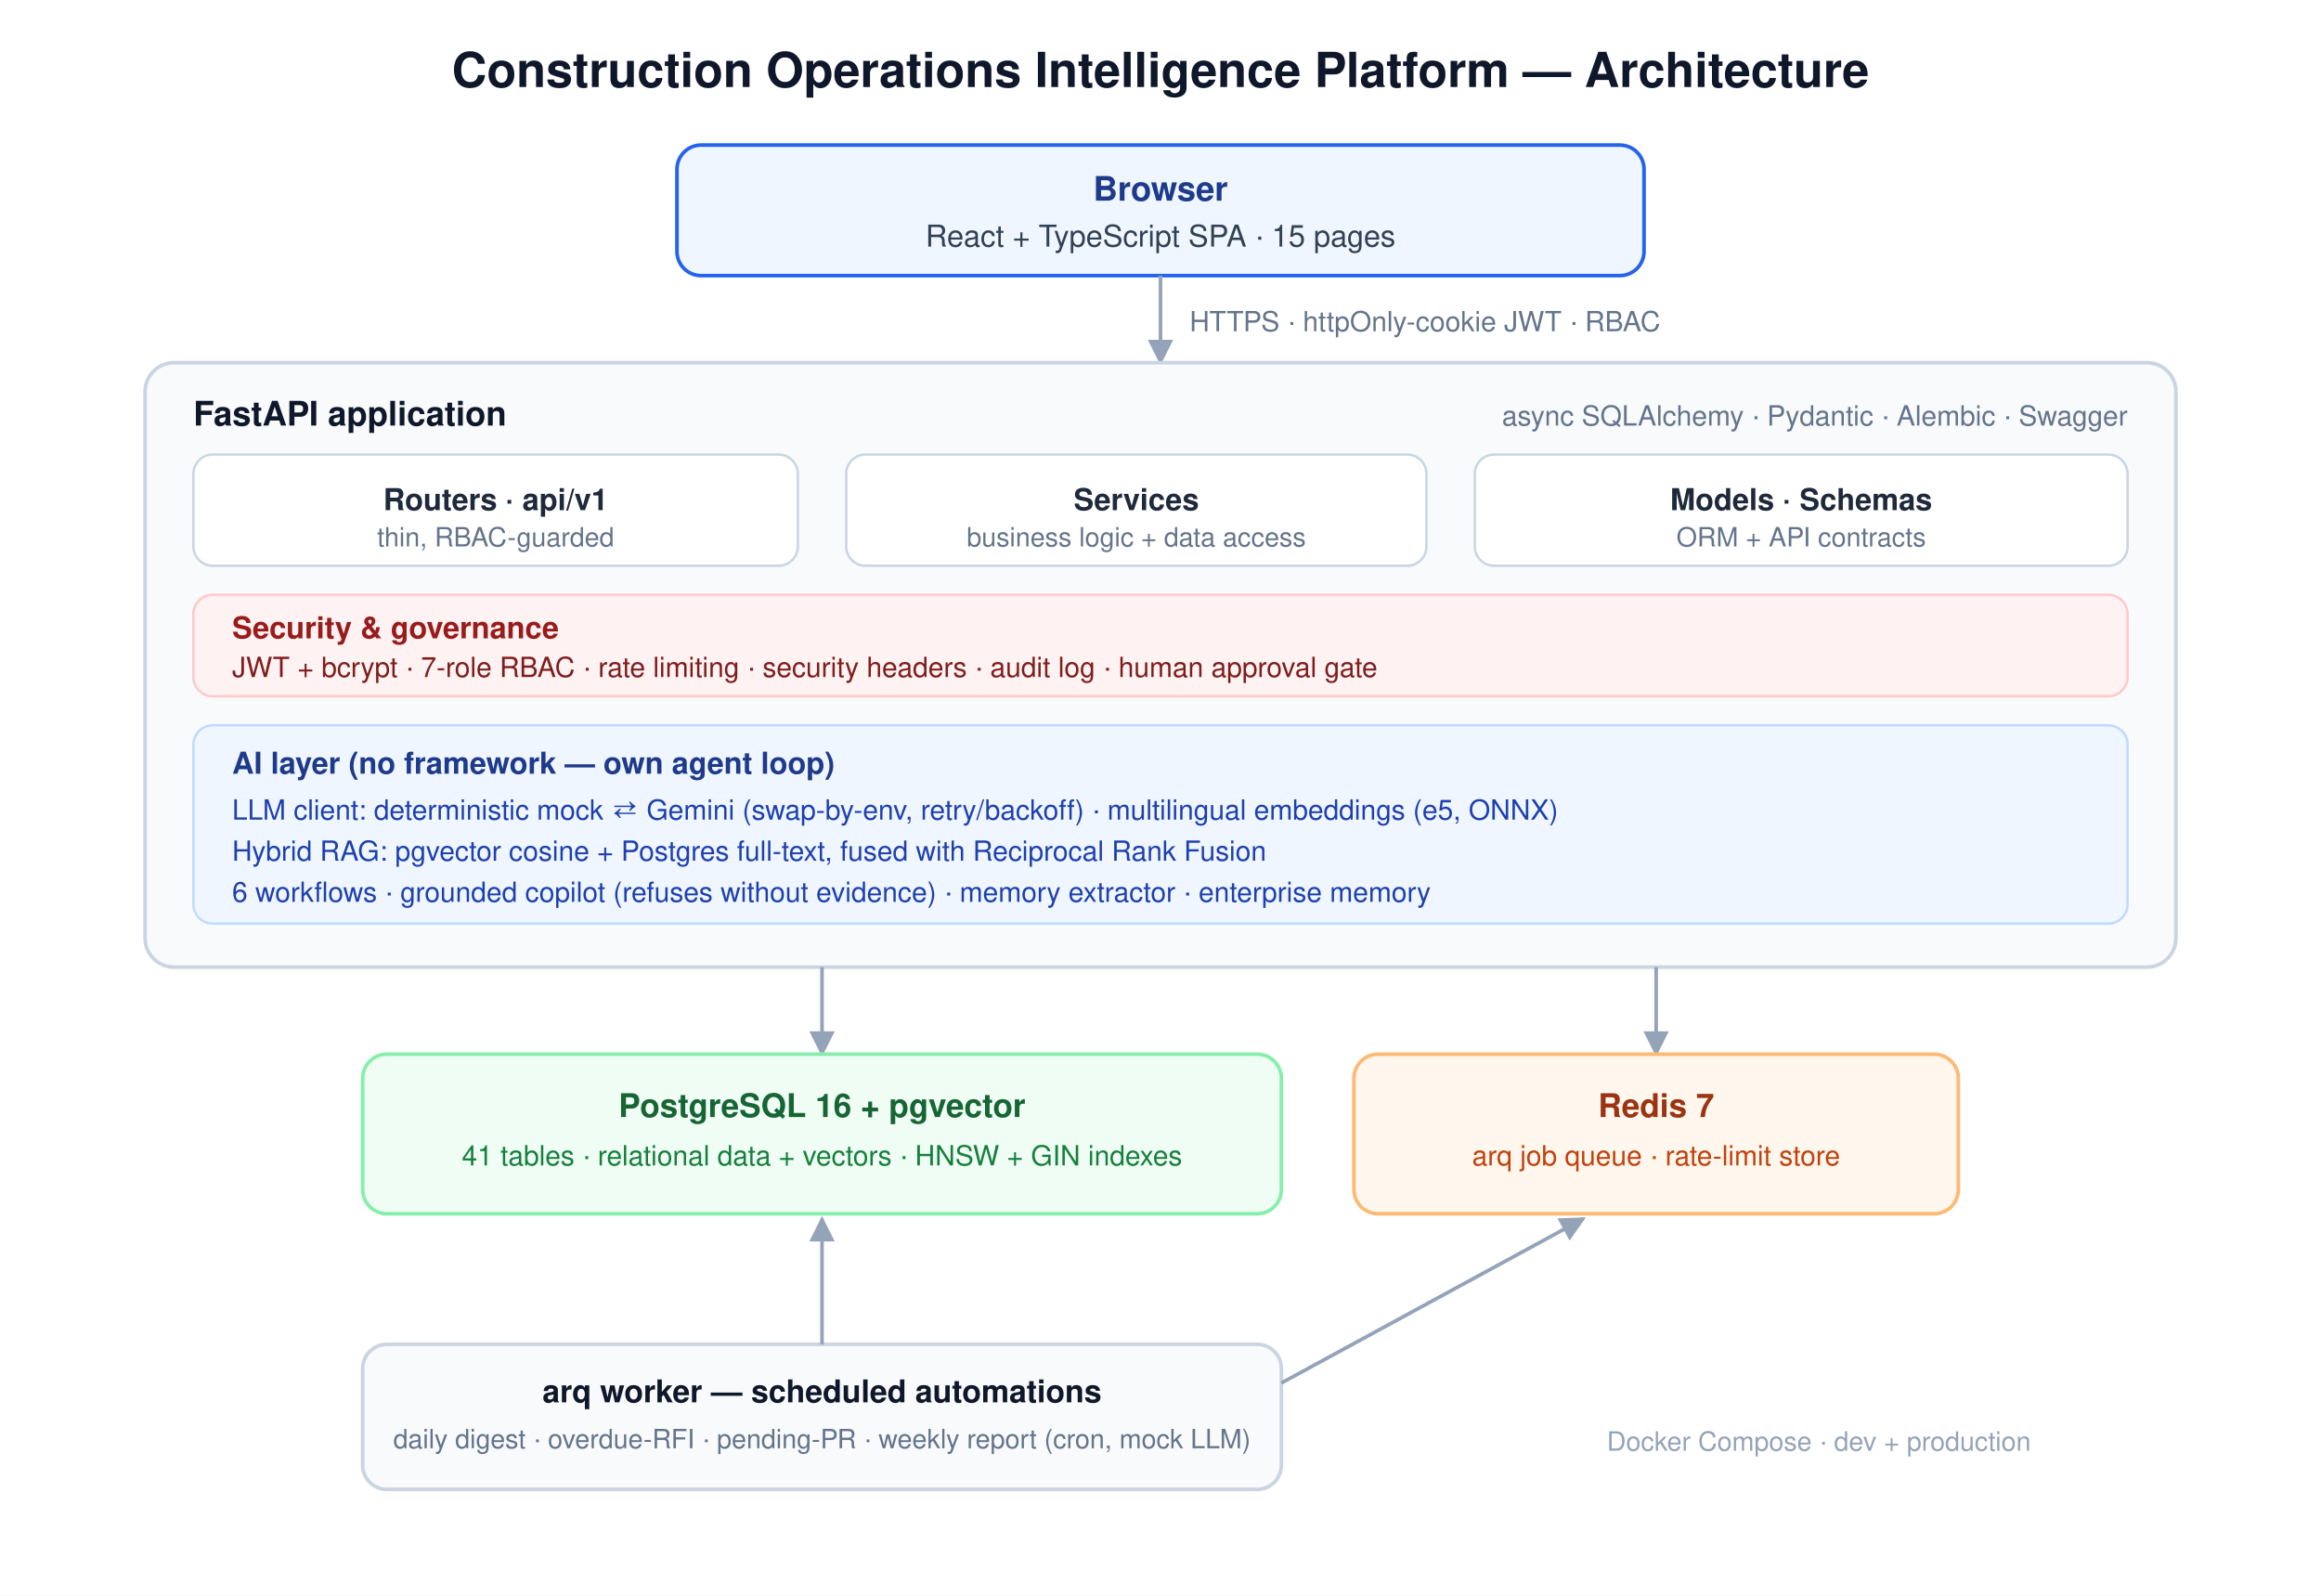
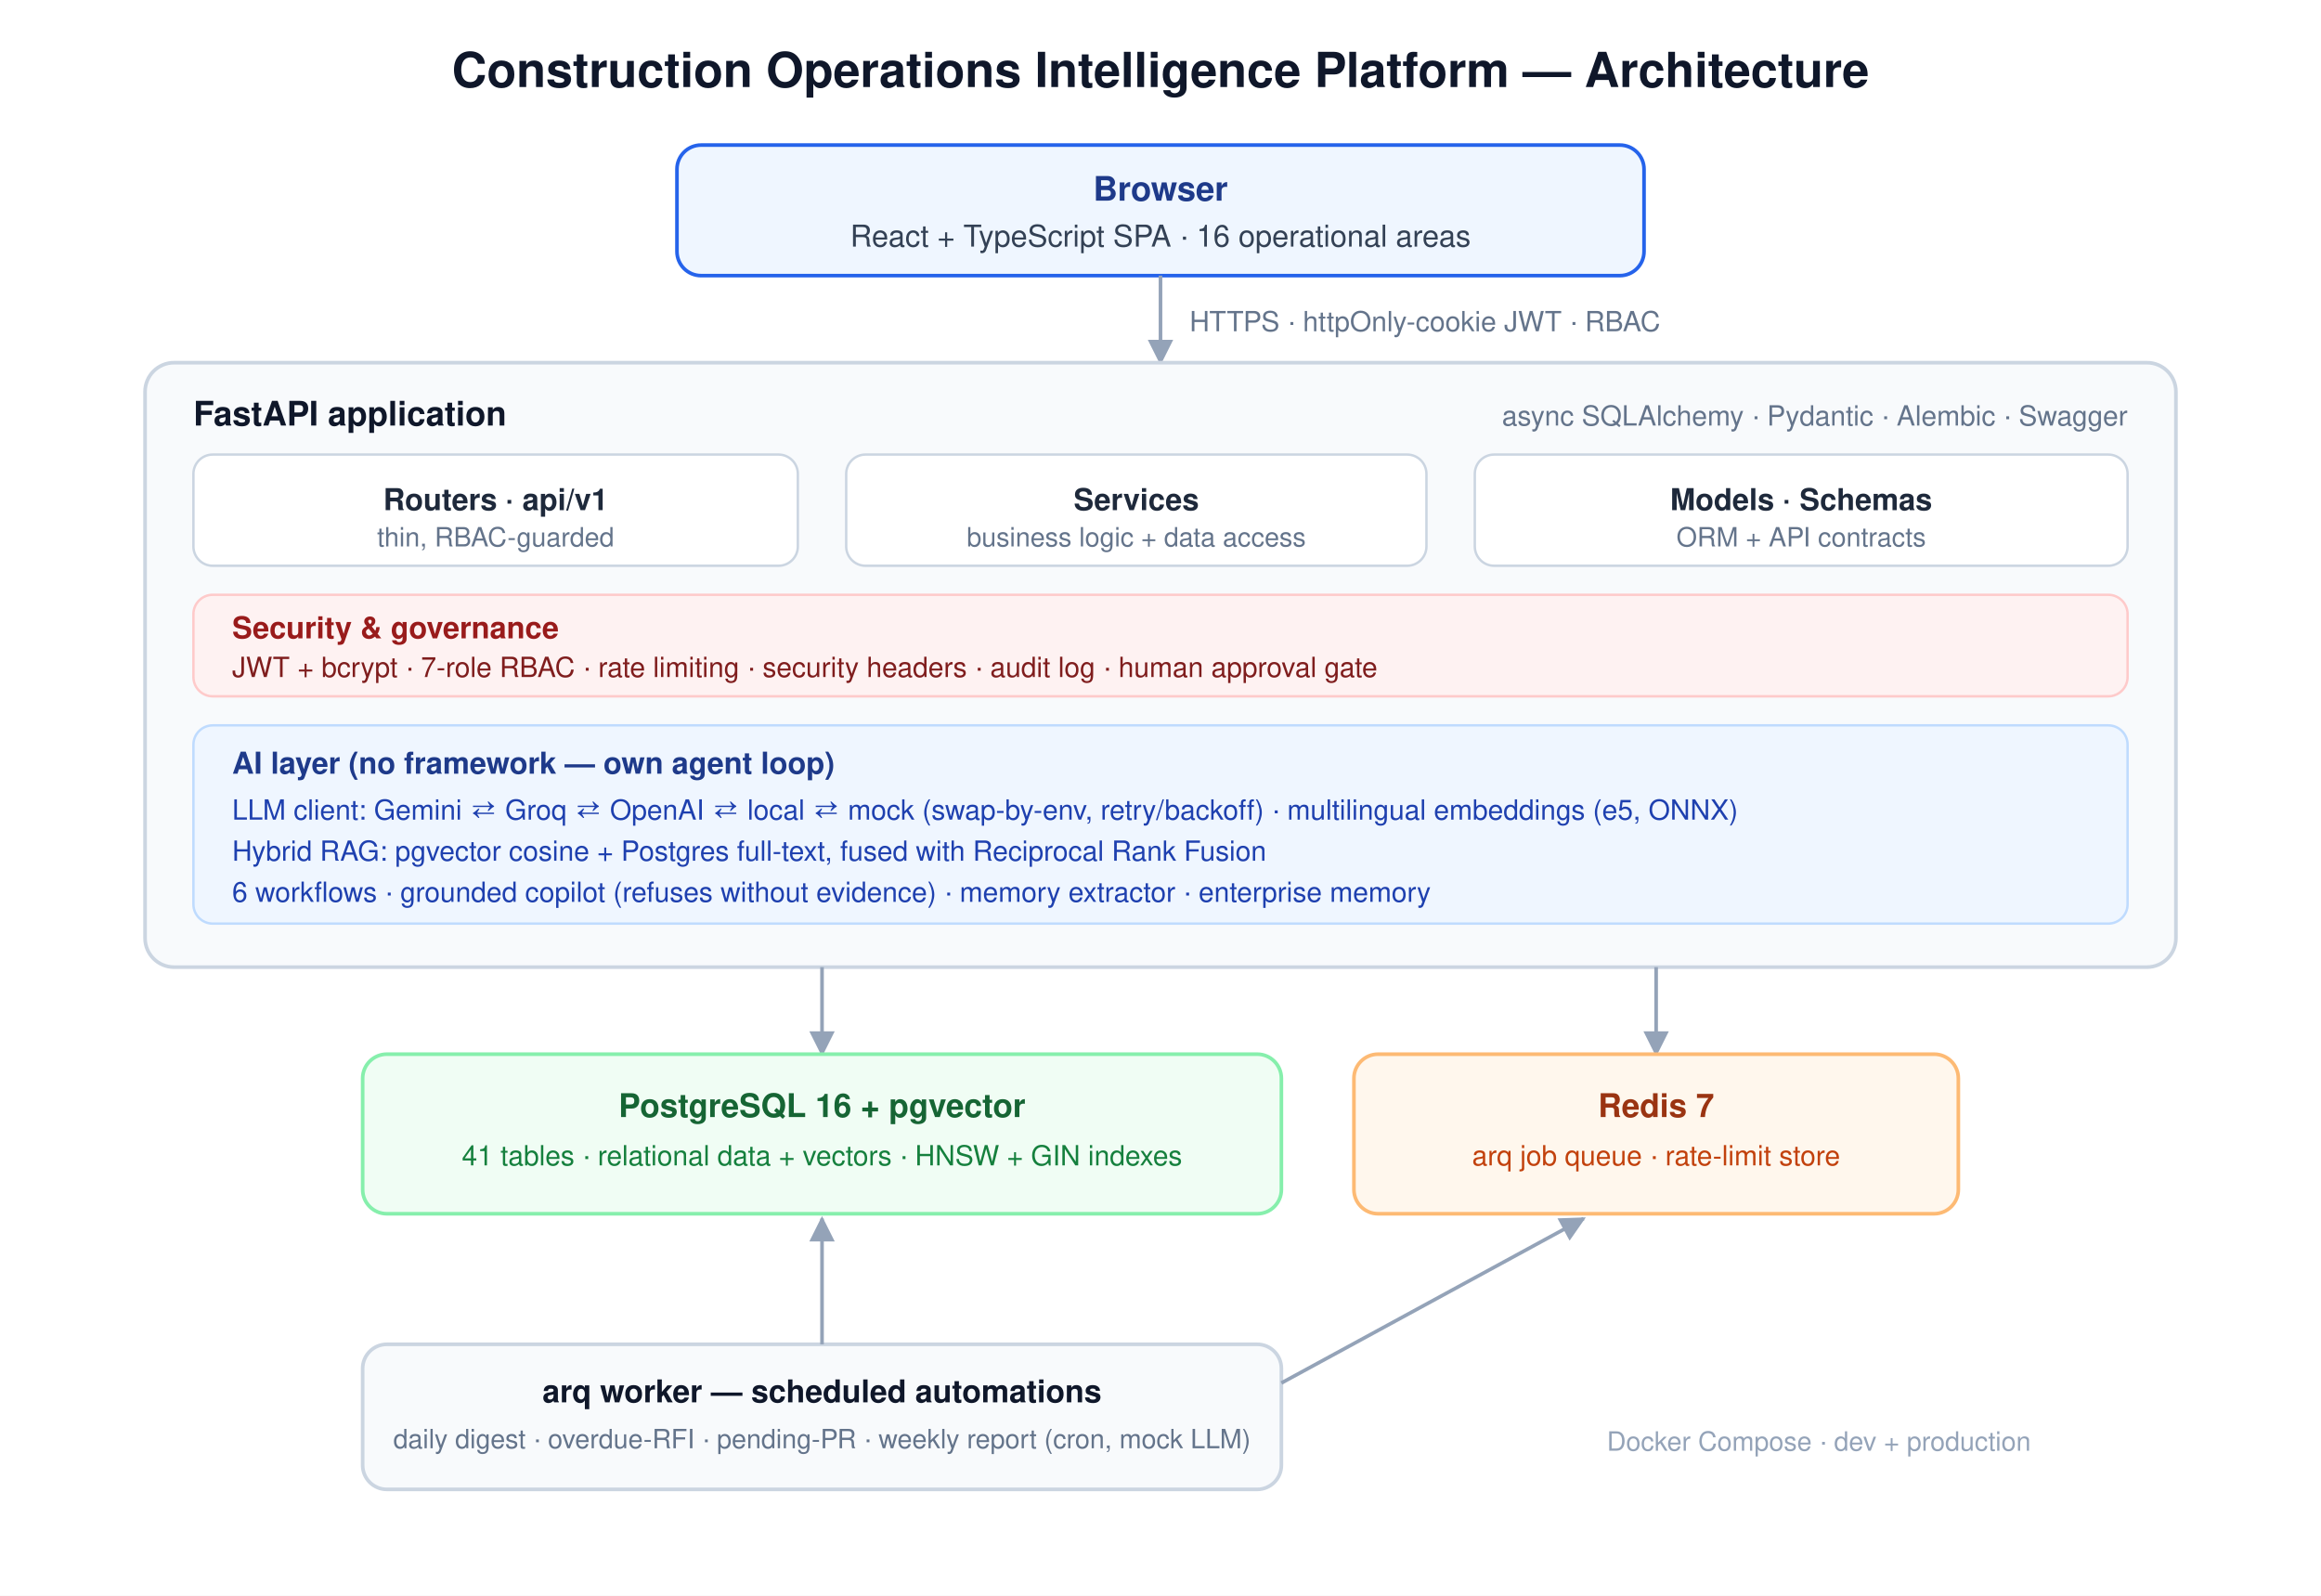
<svg xmlns="http://www.w3.org/2000/svg" viewBox="0 0 960 660" font-family="Segoe UI, Helvetica, Arial, sans-serif">
  <defs>
    <marker id="arrow" viewBox="0 0 10 10" refX="9" refY="5" markerWidth="7" markerHeight="7" orient="auto-start-reverse">
      <path d="M0 0 L10 5 L0 10 z" fill="#94a3b8" />
    </marker>
  </defs>
  <rect width="960" height="660" fill="#ffffff" />
  <text x="480" y="36" text-anchor="middle" font-size="20" font-weight="600" fill="#0f172a">
    Construction Operations Intelligence Platform — Architecture
  </text>
  <rect x="280" y="60" width="400" height="54" rx="10" fill="#eff6ff" stroke="#2563eb" stroke-width="1.5" />
  <text x="480" y="83" text-anchor="middle" font-size="14" font-weight="600" fill="#1e3a8a">Browser</text>
-   <text x="480" y="102" text-anchor="middle" font-size="12.5" fill="#334155">React + TypeScript SPA · 15 pages</text>
+   <text x="480" y="102" text-anchor="middle" font-size="12.5" fill="#334155">React + TypeScript SPA · 16 operational areas</text>
  <line x1="480" y1="114" x2="480" y2="150" stroke="#94a3b8" stroke-width="1.5" marker-end="url(#arrow)" />
  <text x="492" y="137" font-size="11.5" fill="#64748b">HTTPS · httpOnly-cookie JWT · RBAC</text>
  <rect x="60" y="150" width="840" height="250" rx="12" fill="#f8fafc" stroke="#cbd5e1" stroke-width="1.5" />
  <text x="80" y="176" font-size="14" font-weight="600" fill="#0f172a">FastAPI application</text>
  <text x="880" y="176" text-anchor="end" font-size="11.5" fill="#64748b">async SQLAlchemy · Pydantic · Alembic · Swagger</text>
  <rect x="80" y="188" width="250" height="46" rx="8" fill="#ffffff" stroke="#cbd5e1" />
  <text x="205" y="211" text-anchor="middle" font-size="12.5" font-weight="600" fill="#1e293b">Routers · api/v1</text>
  <text x="205" y="226" text-anchor="middle" font-size="11" fill="#64748b">thin, RBAC-guarded</text>
  <rect x="350" y="188" width="240" height="46" rx="8" fill="#ffffff" stroke="#cbd5e1" />
  <text x="470" y="211" text-anchor="middle" font-size="12.5" font-weight="600" fill="#1e293b">Services</text>
  <text x="470" y="226" text-anchor="middle" font-size="11" fill="#64748b">business logic + data access</text>
  <rect x="610" y="188" width="270" height="46" rx="8" fill="#ffffff" stroke="#cbd5e1" />
  <text x="745" y="211" text-anchor="middle" font-size="12.5" font-weight="600" fill="#1e293b">Models · Schemas</text>
  <text x="745" y="226" text-anchor="middle" font-size="11" fill="#64748b">ORM + API contracts</text>
  <rect x="80" y="246" width="800" height="42" rx="8" fill="#fef2f2" stroke="#fecaca" />
  <text x="96" y="264" font-size="12.5" font-weight="600" fill="#991b1b">Security &amp; governance</text>
  <text x="96" y="280" font-size="11.5" fill="#7f1d1d">JWT + bcrypt · 7-role RBAC · rate limiting · security headers · audit log · human approval gate</text>
  <rect x="80" y="300" width="800" height="82" rx="8" fill="#eff6ff" stroke="#bfdbfe" />
  <text x="96" y="320" font-size="12.5" font-weight="600" fill="#1e3a8a">AI layer  (no framework — own agent loop)</text>
-   <text x="96" y="339" font-size="11.5" fill="#1e40af">LLM client: deterministic mock  ⇄  Gemini (swap-by-env, retry/backoff)  ·  multilingual embeddings (e5, ONNX)</text>
+   <text x="96" y="339" font-size="11.5" fill="#1e40af">LLM client: Gemini ⇄ Groq ⇄ OpenAI ⇄ local ⇄ mock (swap-by-env, retry/backoff)  ·  multilingual embeddings (e5, ONNX)</text>
  <text x="96" y="356" font-size="11.5" fill="#1e40af">Hybrid RAG: pgvector cosine + Postgres full-text, fused with Reciprocal Rank Fusion</text>
  <text x="96" y="373" font-size="11.5" fill="#1e40af">6 workflows · grounded copilot (refuses without evidence) · memory extractor · enterprise memory</text>
  <line x1="340" y1="400" x2="340" y2="436" stroke="#94a3b8" stroke-width="1.5" marker-end="url(#arrow)" />
  <line x1="685" y1="400" x2="685" y2="436" stroke="#94a3b8" stroke-width="1.5" marker-end="url(#arrow)" />
  <rect x="150" y="436" width="380" height="66" rx="10" fill="#f0fdf4" stroke="#86efac" stroke-width="1.5" />
  <text x="340" y="462" text-anchor="middle" font-size="13.5" font-weight="600" fill="#166534">PostgreSQL 16 + pgvector</text>
  <text x="340" y="482" text-anchor="middle" font-size="11.5" fill="#15803d">41 tables · relational data + vectors · HNSW + GIN indexes</text>
  <rect x="560" y="436" width="250" height="66" rx="10" fill="#fff7ed" stroke="#fdba74" stroke-width="1.5" />
  <text x="685" y="462" text-anchor="middle" font-size="13.5" font-weight="600" fill="#9a3412">Redis 7</text>
  <text x="685" y="482" text-anchor="middle" font-size="11.5" fill="#c2410c">arq job queue · rate-limit store</text>
  <rect x="150" y="556" width="380" height="60" rx="10" fill="#f8fafc" stroke="#cbd5e1" stroke-width="1.5" />
  <text x="340" y="580" text-anchor="middle" font-size="13" font-weight="600" fill="#0f172a">arq worker — scheduled automations</text>
  <text x="340" y="599" text-anchor="middle" font-size="11" fill="#64748b">daily digest · overdue-RFI · pending-PR · weekly report (cron, mock LLM)</text>
  <line x1="340" y1="556" x2="340" y2="504" stroke="#94a3b8" stroke-width="1.5" marker-end="url(#arrow)" />
  <line x1="530" y1="572" x2="655" y2="504" stroke="#94a3b8" stroke-width="1.5" marker-end="url(#arrow)" />
  <text x="840" y="600" text-anchor="end" font-size="11" fill="#94a3b8">Docker Compose · dev + production</text>
</svg>
